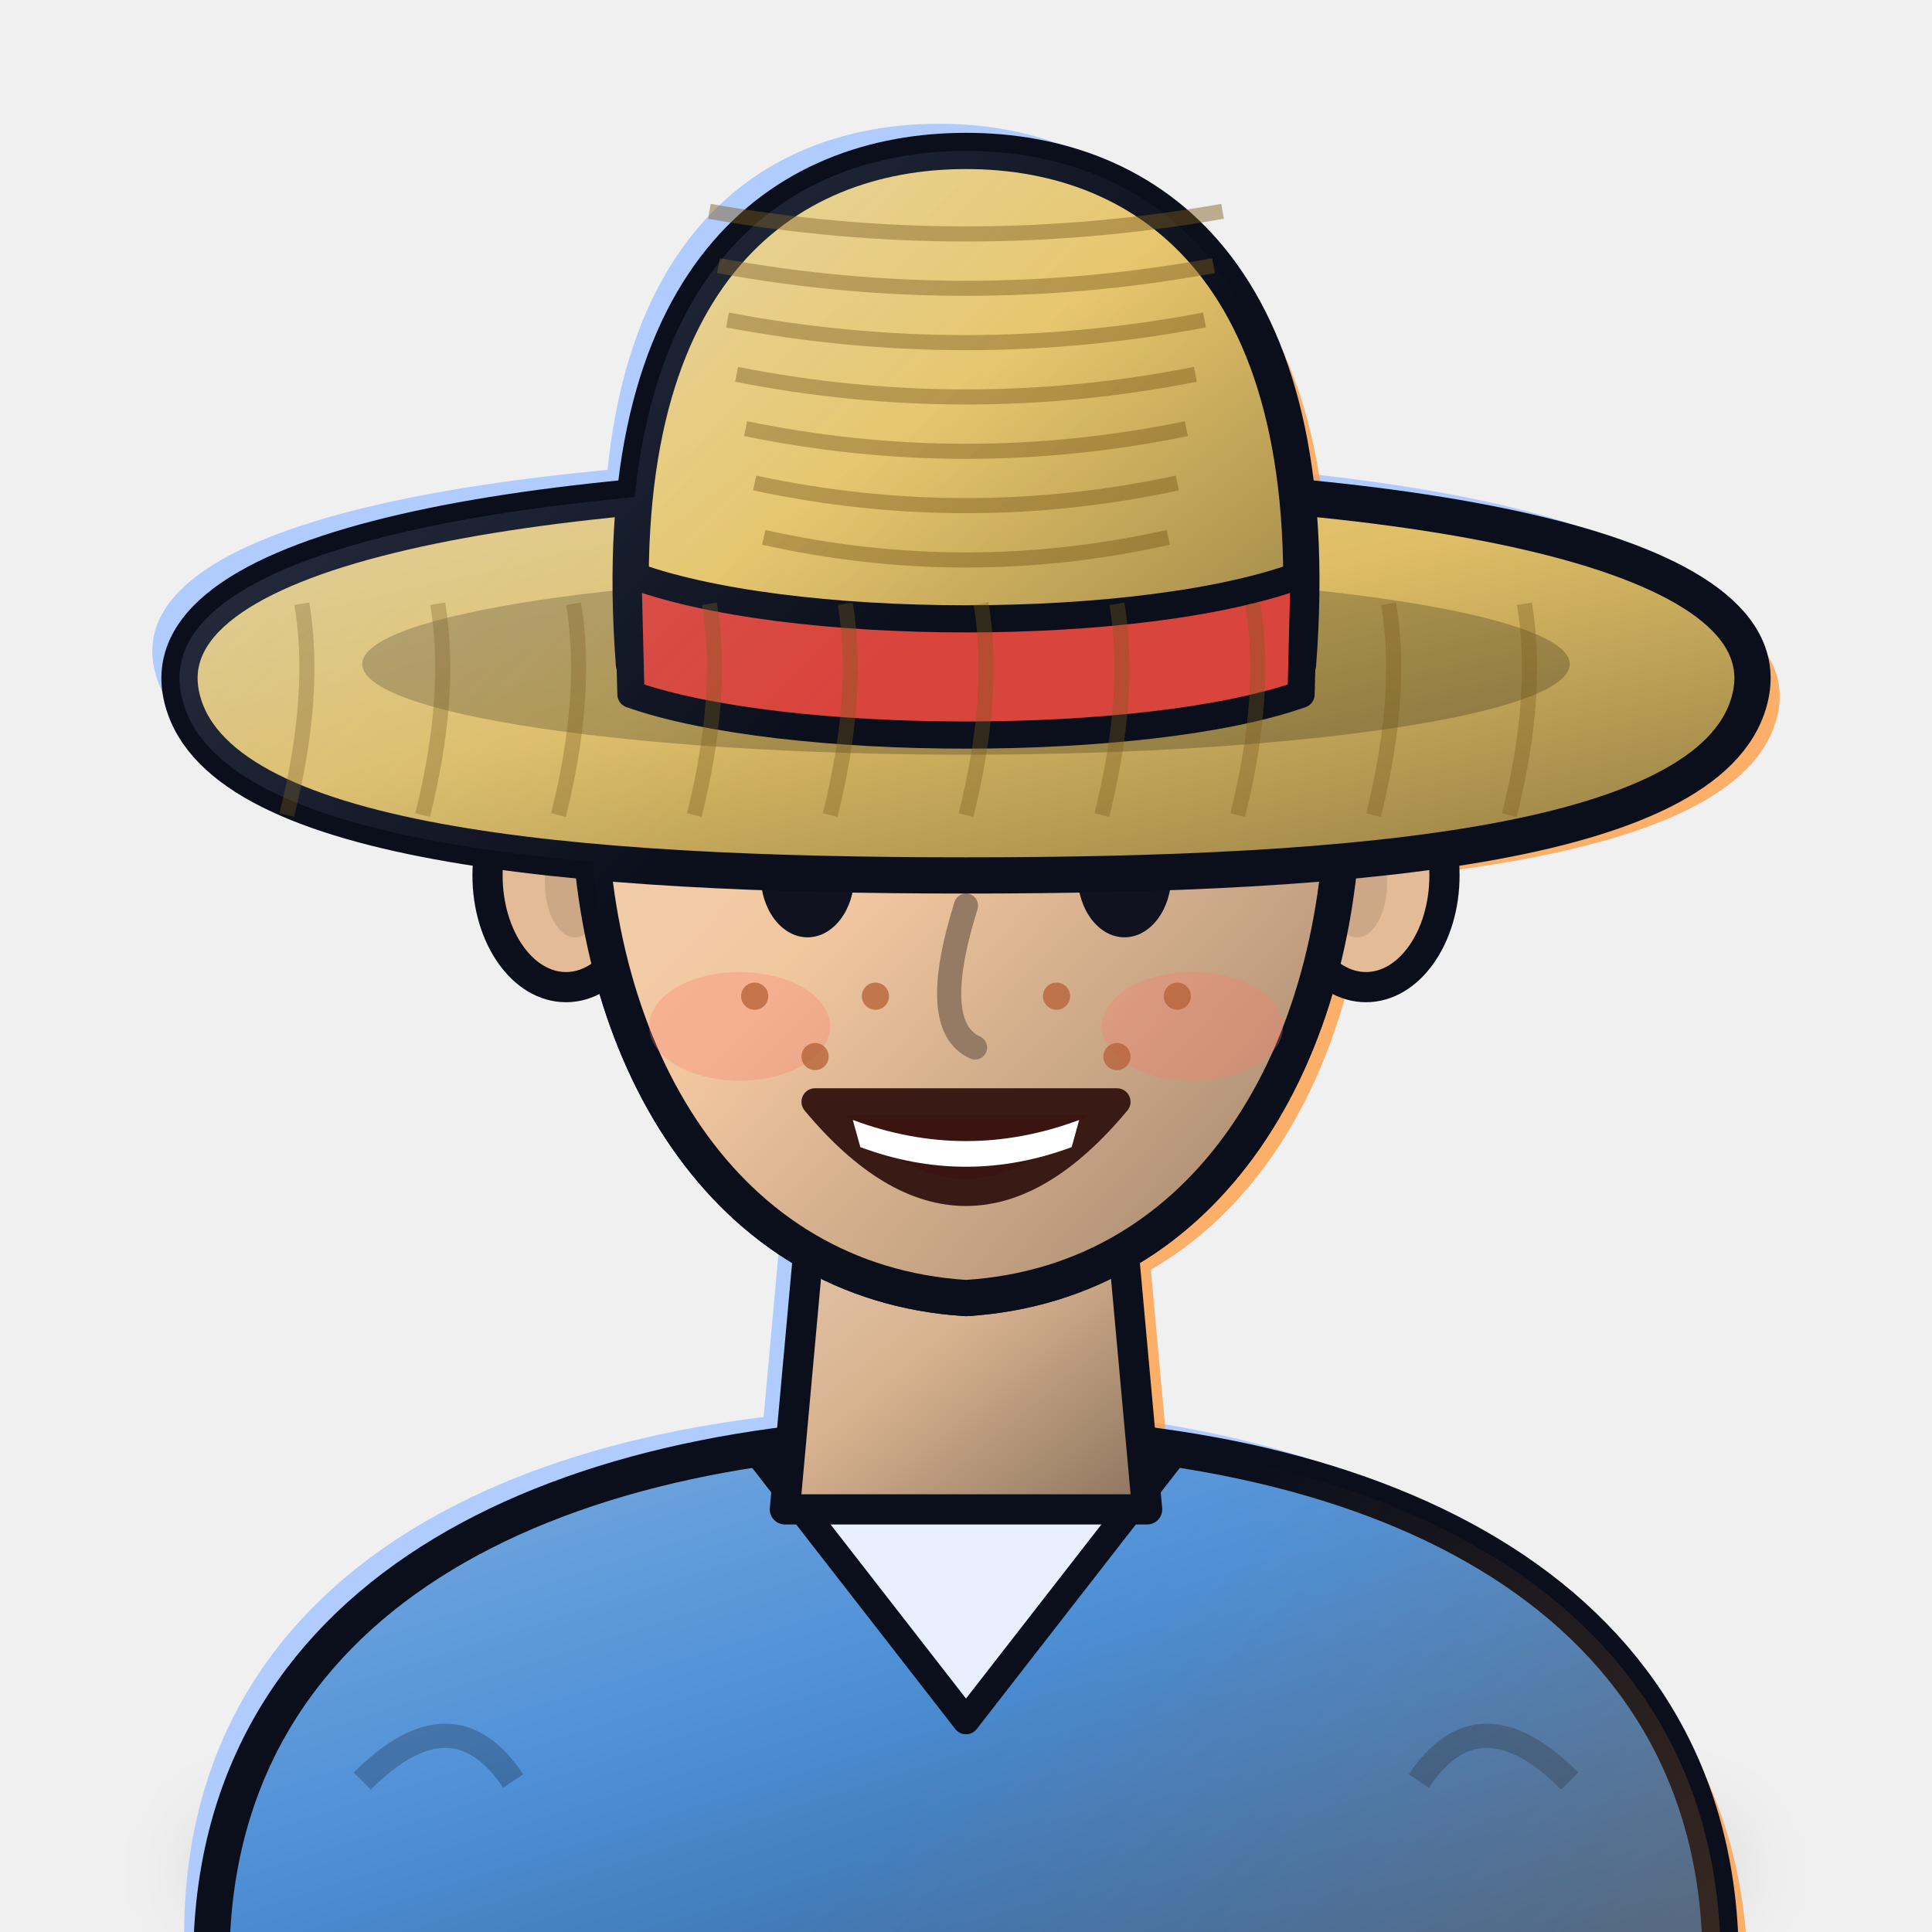
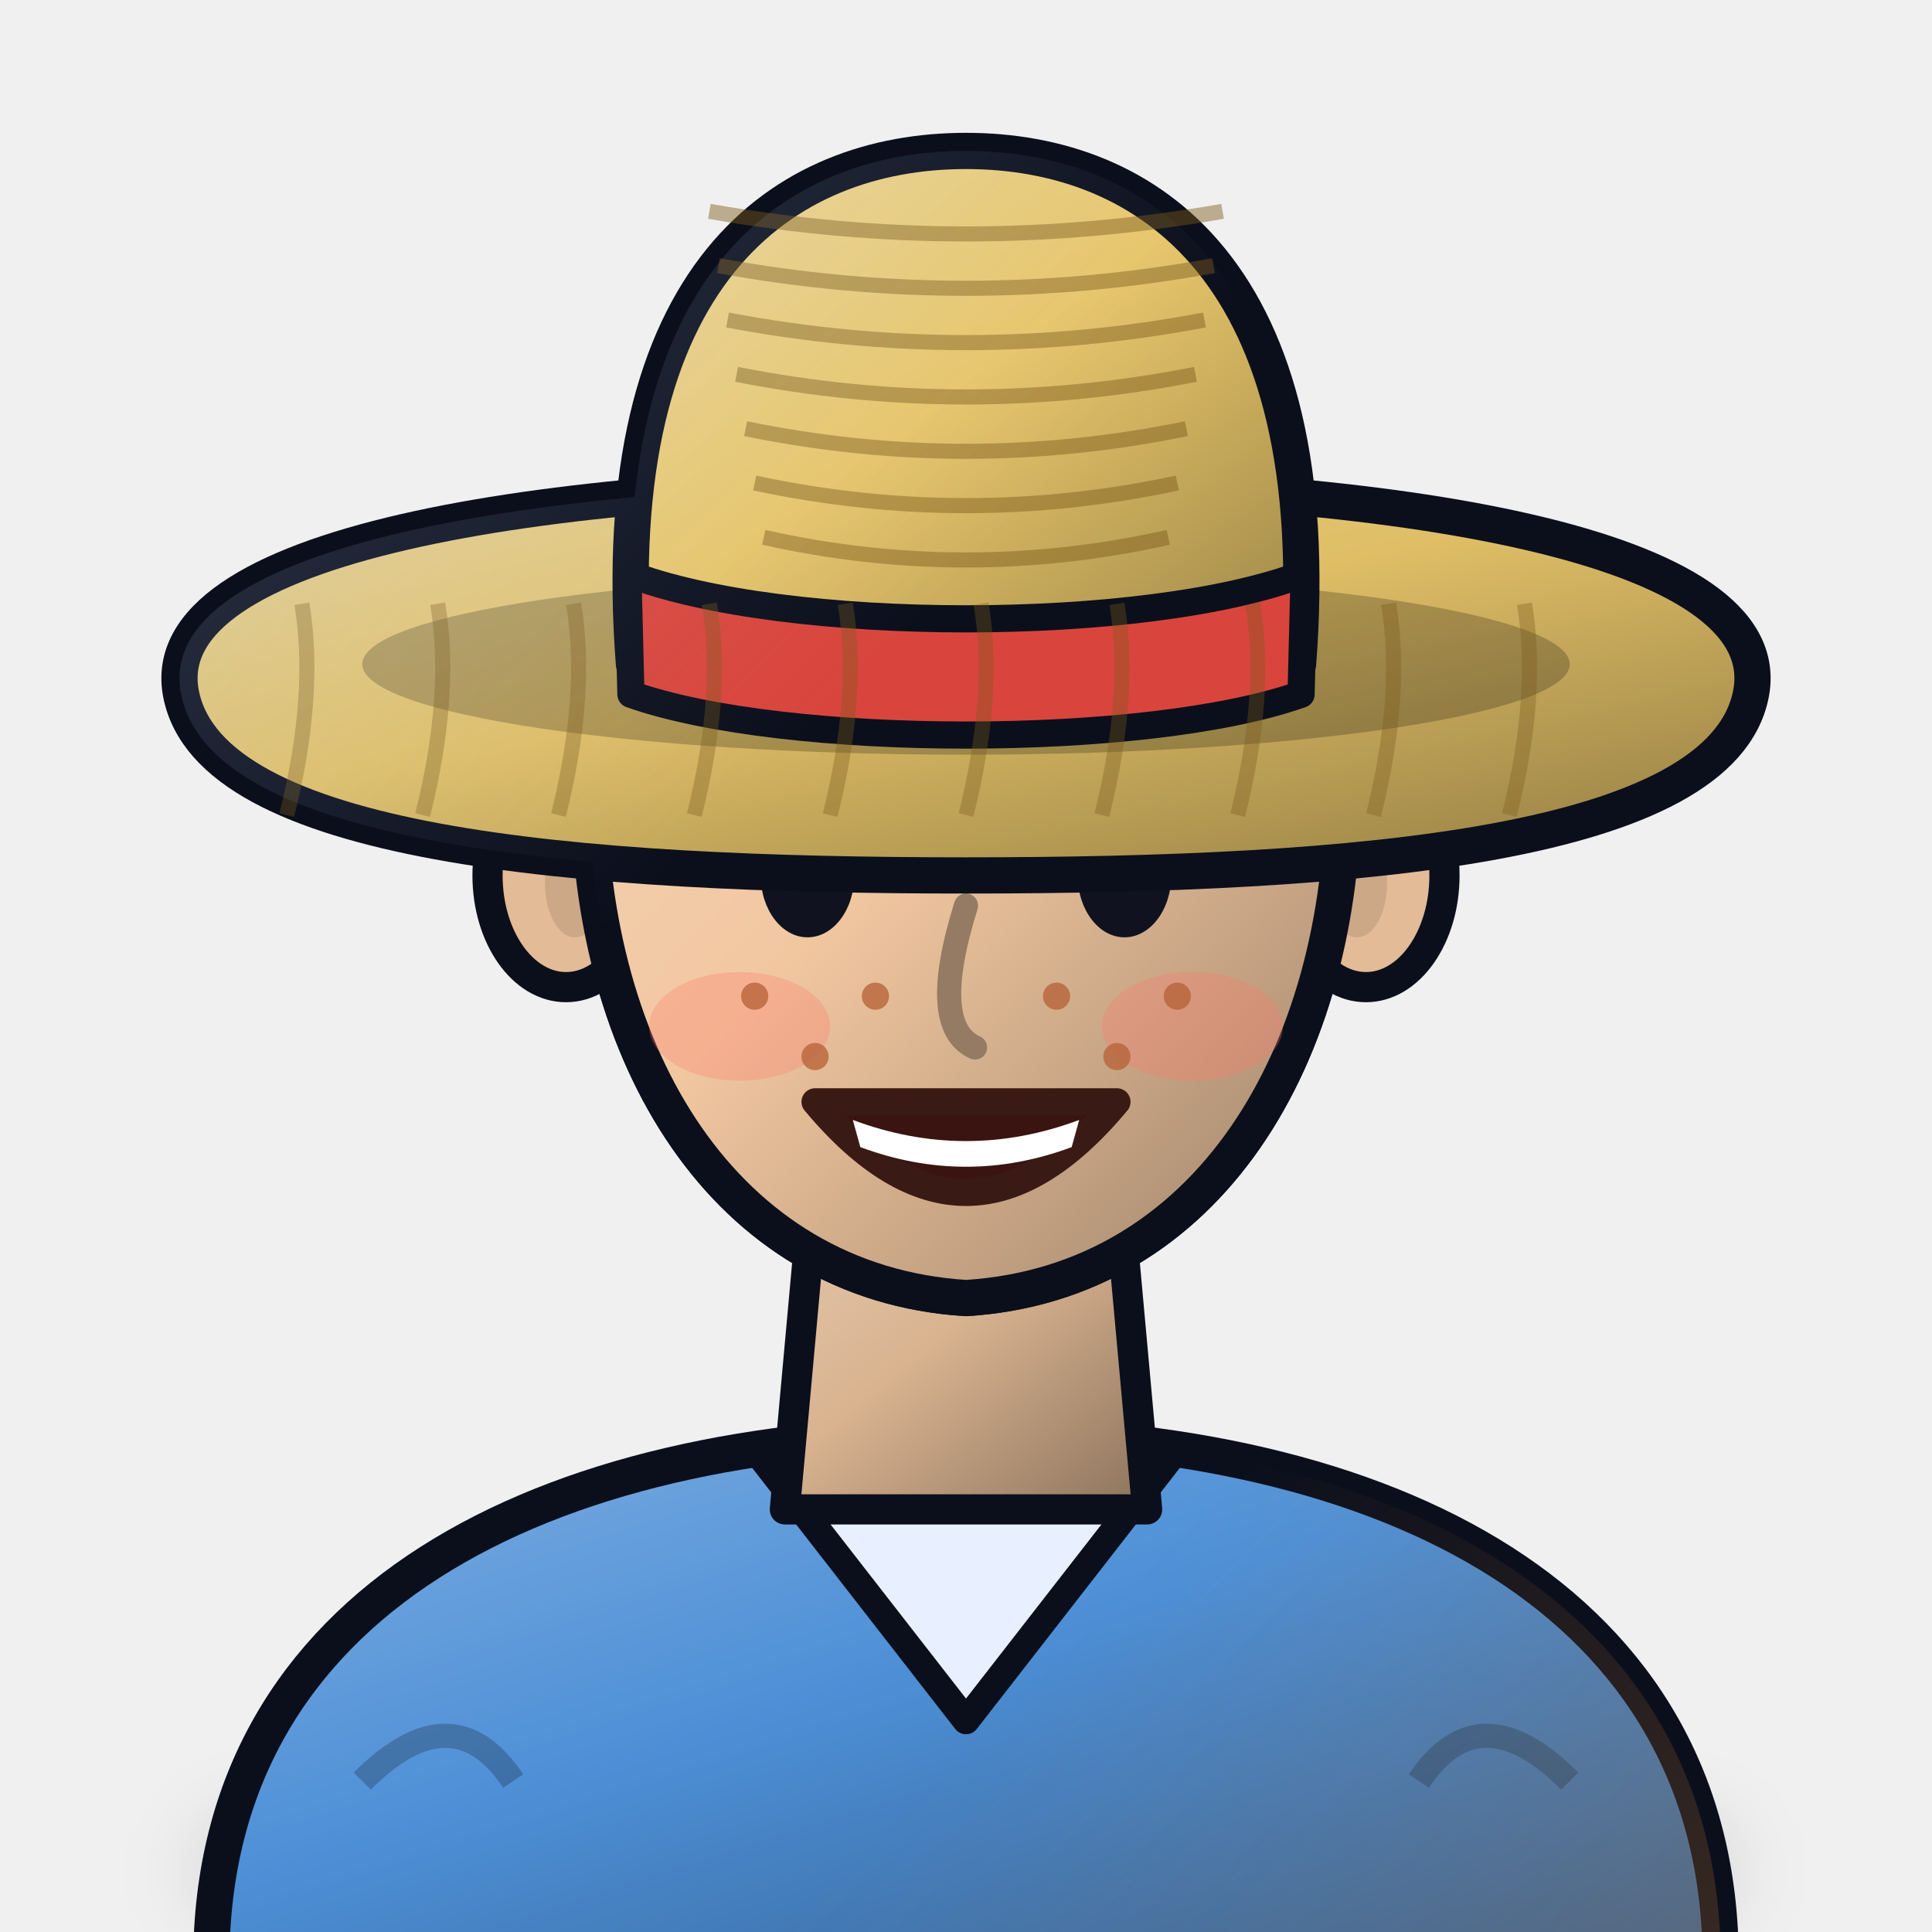
<svg xmlns="http://www.w3.org/2000/svg" width="128" height="128" viewBox="0 0 128 128">
  <defs>
    <linearGradient id="lg1" gradientUnits="objectBoundingBox" x1="0.05" y1="0" x2="0.95" y2="1">
      <stop offset="0" stop-color="#7bace1" stop-opacity="1" />
      <stop offset="0.45" stop-color="#4d8fd6" stop-opacity="1" />
      <stop offset="1" stop-color="#335e8d" stop-opacity="1" />
    </linearGradient>
    <clipPath id="cp2">
      <path d="M14 130 C14 106 36 95 64 95 C92 95 114 106 114 130 Z" fill="#fff" />
    </clipPath>
    <linearGradient id="lg3" gradientUnits="objectBoundingBox" x1="0.05" y1="0" x2="0.95" y2="1">
      <stop offset="0" stop-color="#d38359" stop-opacity="1" />
      <stop offset="0.45" stop-color="#c4571f" stop-opacity="1" />
      <stop offset="1" stop-color="#813914" stop-opacity="1" />
    </linearGradient>
    <linearGradient id="lg4" gradientUnits="objectBoundingBox" x1="0.05" y1="0" x2="0.95" y2="1">
      <stop offset="0" stop-color="#d38359" stop-opacity="1" />
      <stop offset="0.45" stop-color="#c4571f" stop-opacity="1" />
      <stop offset="1" stop-color="#813914" stop-opacity="1" />
    </linearGradient>
    <linearGradient id="lg5" gradientUnits="objectBoundingBox" x1="0.05" y1="0" x2="0.95" y2="1">
      <stop offset="0" stop-color="#e3c7ad" stop-opacity="1" />
      <stop offset="0.45" stop-color="#d9b390" stop-opacity="1" />
      <stop offset="1" stop-color="#8f765f" stop-opacity="1" />
    </linearGradient>
    <linearGradient id="lg6" gradientUnits="objectBoundingBox" x1="0.05" y1="0" x2="0.95" y2="1">
      <stop offset="0" stop-color="#f5d6b9" stop-opacity="1" />
      <stop offset="0.45" stop-color="#f1c7a0" stop-opacity="1" />
      <stop offset="1" stop-color="#9f836a" stop-opacity="1" />
    </linearGradient>
    <linearGradient id="lg7" gradientUnits="objectBoundingBox" x1="0.05" y1="0" x2="0.95" y2="1">
      <stop offset="0" stop-color="#f5d6b9" stop-opacity="1" />
      <stop offset="0.45" stop-color="#f1c7a0" stop-opacity="1" />
      <stop offset="1" stop-color="#9f836a" stop-opacity="1" />
    </linearGradient>
    <clipPath id="cp8">
      <path d="M39 52 C39 34 50 27 64 27 C78 27 89 34 89 52 C89 70 80 85 64 86 C48 85 39 70 39 52 Z" fill="#fff" />
    </clipPath>
    <linearGradient id="lg9" gradientUnits="objectBoundingBox" x1="0.05" y1="0" x2="0.95" y2="1">
      <stop offset="0" stop-color="#e7cf8e" stop-opacity="1" />
      <stop offset="0.45" stop-color="#dfbe66" stop-opacity="1" />
      <stop offset="1" stop-color="#937d43" stop-opacity="1" />
    </linearGradient>
    <linearGradient id="lg10" gradientUnits="objectBoundingBox" x1="0.05" y1="0" x2="0.95" y2="1">
      <stop offset="0" stop-color="#eed591" stop-opacity="1" />
      <stop offset="0.45" stop-color="#e8c66a" stop-opacity="1" />
      <stop offset="1" stop-color="#998346" stop-opacity="1" />
    </linearGradient>
    <filter id="bl11" x="-60%" y="-60%" width="220%" height="220%">
      <feGaussianBlur stdDeviation="3" />
    </filter>
    <clipPath id="cp12">
      <path d="M14 130 C14 106 36 95 64 95 C92 95 114 106 114 130 Z M54 78 L74 78 L76 100 L52 100 Z M39 52 C39 34 50 27 64 27 C78 27 89 34 89 52 C89 70 80 85 64 86 C48 85 39 70 39 52 Z M12 46 C10 36 36 32 64 32 C92 32 118 36 116 46 C114 56 90 58 64 58 C38 58 14 56 12 46 Z M42 44 C40 18 52 10 64 10 C76 10 88 18 86 44 C78 48 50 48 42 44 Z" fill="#fff" />
    </clipPath>
    <linearGradient id="lg13" gradientUnits="objectBoundingBox" x1="0" y1="0" x2="1" y2="1">
      <stop offset="0" stop-color="#bcd8ff" stop-opacity="0.28" />
      <stop offset="0.4" stop-color="#bcd8ff" stop-opacity="0" />
      <stop offset="0.7" stop-color="#ff9a3c" stop-opacity="0" />
      <stop offset="1" stop-color="#ff9a3c" stop-opacity="0.22" />
    </linearGradient>
  </defs>
  <ellipse cx="64" cy="124" rx="50" ry="5" fill="#000" fill-opacity="0.35" filter="url(#bl11)" />
-   <g transform="translate(-1.8 -1.8)">
-     <path d="M14 130 C14 106 36 95 64 95 C92 95 114 106 114 130 Z M54 78 L74 78 L76 100 L52 100 Z M39 52 C39 34 50 27 64 27 C78 27 89 34 89 52 C89 70 80 85 64 86 C48 85 39 70 39 52 Z M12 46 C10 36 36 32 64 32 C92 32 118 36 116 46 C114 56 90 58 64 58 C38 58 14 56 12 46 Z M42 44 C40 18 52 10 64 10 C76 10 88 18 86 44 C78 48 50 48 42 44 Z" fill="#a9c8ff" fill-opacity="0.9" />
-   </g>
-   <g transform="translate(1.8 1.2)">
-     <path d="M14 130 C14 106 36 95 64 95 C92 95 114 106 114 130 Z M54 78 L74 78 L76 100 L52 100 Z M39 52 C39 34 50 27 64 27 C78 27 89 34 89 52 C89 70 80 85 64 86 C48 85 39 70 39 52 Z M12 46 C10 36 36 32 64 32 C92 32 118 36 116 46 C114 56 90 58 64 58 C38 58 14 56 12 46 Z M42 44 C40 18 52 10 64 10 C76 10 88 18 86 44 C78 48 50 48 42 44 Z" fill="#ff9a3c" fill-opacity="0.75" />
-   </g>
  <path d="M14 130 C14 106 36 95 64 95 C92 95 114 106 114 130 Z" fill="url(#lg1)" stroke="#0b0f1c" stroke-width="2.4" stroke-linejoin="round" />
  <path d="M50 96 L64 114 L78 96 Q64 102 50 96 Z" fill="#e8f0ff" stroke="#0b0f1c" stroke-width="1.8" stroke-linejoin="round" />
  <g clip-path="url(#cp2)">
    <path d="M24 118 Q30 112 34 118" fill="none" stroke="#000" stroke-opacity="0.22" stroke-width="1.6" />
    <path d="M104 118 Q98 112 94 118" fill="none" stroke="#000" stroke-opacity="0.22" stroke-width="1.6" />
  </g>
  <path d="M38 54 C36 44 38 38 44 36 L44 56 Z" fill="url(#lg3)" stroke="#0b0f1c" stroke-width="1.8" stroke-linejoin="round" />
  <path d="M90 54 C92 44 90 38 84 36 L84 56 Z" fill="url(#lg4)" stroke="#0b0f1c" stroke-width="1.8" stroke-linejoin="round" />
  <path d="M54 78 L74 78 L76 100 L52 100 Z" fill="url(#lg5)" stroke="#0b0f1c" stroke-width="2.0" stroke-linejoin="round" />
  <path d="M54 82 Q64 92 74 82 L74 78 L54 78 Z" fill="#000" fill-opacity="0.22" />
  <path d="M39 52 C39 34 50 27 64 27 C78 27 89 34 89 52 C89 70 80 85 64 86 C48 85 39 70 39 52 Z" fill="url(#lg6)" stroke="#0b0f1c" stroke-width="2.4" stroke-linejoin="round" />
  <ellipse cx="37.5" cy="58" rx="5.2" ry="7.4" fill="#e3bb96" stroke="#0b0f1c" stroke-width="2" />
  <ellipse cx="38.1" cy="58.5" rx="2" ry="3.6" fill="#bc9b7d" fill-opacity="0.6" />
  <ellipse cx="90.5" cy="58" rx="5.2" ry="7.4" fill="#e3bb96" stroke="#0b0f1c" stroke-width="2" />
  <ellipse cx="89.9" cy="58.5" rx="2" ry="3.6" fill="#bc9b7d" fill-opacity="0.6" />
  <path d="M39 52 C39 34 50 27 64 27 C78 27 89 34 89 52 C89 70 80 85 64 86 C48 85 39 70 39 52 Z" fill="url(#lg7)" stroke="#0b0f1c" stroke-width="2.4" />
  <g clip-path="url(#cp8)">
    <ellipse cx="49" cy="68" rx="6" ry="3.6" fill="#ff7a6b" fill-opacity="0.30" />
    <ellipse cx="79" cy="68" rx="6" ry="3.6" fill="#ff7a6b" fill-opacity="0.30" />
  </g>
  <ellipse cx="53.5" cy="58" rx="3.1" ry="4.1" fill="#10131f" />
  <circle cx="52.6" cy="56.4" r="1.25" fill="#fff" />
  <path d="M47.9 50.2 Q53.5 47.2 59.1 50.2" fill="none" stroke="#8a3c10" stroke-width="2.2" stroke-linecap="round" />
  <ellipse cx="74.5" cy="58" rx="3.1" ry="4.1" fill="#10131f" />
  <circle cx="73.6" cy="56.4" r="1.25" fill="#fff" />
  <path d="M68.9 50.2 Q74.5 47.2 80.1 50.2" fill="none" stroke="#8a3c10" stroke-width="2.2" stroke-linecap="round" />
  <path d="M64 60 Q61.5 68 64.6 69.4" fill="none" stroke="#957b63" stroke-width="1.6" stroke-linecap="round" />
  <path d="M54 73 Q64 85 74 73 Z" fill="#3a1410" stroke="#3a1a14" stroke-width="1.8" stroke-linejoin="round" />
  <path d="M56.5 74.2 Q64 77 71.5 74.2 L71 76 Q64 78.6 57 76 Z" fill="#fff" />
  <circle cx="50" cy="66" r="0.9" fill="#b8643a" fill-opacity="0.8" />
  <circle cx="54" cy="70" r="0.9" fill="#b8643a" fill-opacity="0.8" />
  <circle cx="58" cy="66" r="0.9" fill="#b8643a" fill-opacity="0.8" />
  <circle cx="70" cy="66" r="0.9" fill="#b8643a" fill-opacity="0.8" />
  <circle cx="74" cy="70" r="0.9" fill="#b8643a" fill-opacity="0.8" />
  <circle cx="78" cy="66" r="0.9" fill="#b8643a" fill-opacity="0.8" />
  <path d="M12 46 C10 36 36 32 64 32 C92 32 118 36 116 46 C114 56 90 58 64 58 C38 58 14 56 12 46 Z" fill="url(#lg9)" stroke="#0b0f1c" stroke-width="2.4" stroke-linejoin="round" />
  <ellipse cx="64" cy="44" rx="40" ry="6" fill="#000" fill-opacity="0.22" />
  <path d="M42 44 C40 18 52 10 64 10 C76 10 88 18 86 44 C78 48 50 48 42 44 Z" fill="url(#lg10)" stroke="#0b0f1c" stroke-width="2.4" stroke-linejoin="round" />
  <path d="M41.6 38 C52 42 76 42 86.4 38 L86.2 46 C76 49.6 52 49.6 41.8 46 Z" fill="#d9453c" stroke="#0b0f1c" stroke-width="1.8" stroke-linejoin="round" />
  <path d="M47.0 14.0 Q64 17.0 81.0 14.0" stroke="#7a5a1a" stroke-opacity="0.45" stroke-width="1" fill="none" />
  <path d="M47.6 17.6 Q64 20.6 80.4 17.6" stroke="#7a5a1a" stroke-opacity="0.45" stroke-width="1" fill="none" />
  <path d="M48.2 21.2 Q64 24.2 79.8 21.2" stroke="#7a5a1a" stroke-opacity="0.45" stroke-width="1" fill="none" />
  <path d="M48.8 24.8 Q64 27.8 79.2 24.8" stroke="#7a5a1a" stroke-opacity="0.45" stroke-width="1" fill="none" />
  <path d="M49.4 28.4 Q64 31.4 78.6 28.4" stroke="#7a5a1a" stroke-opacity="0.45" stroke-width="1" fill="none" />
  <path d="M50.0 32.0 Q64 35.0 78.0 32.0" stroke="#7a5a1a" stroke-opacity="0.45" stroke-width="1" fill="none" />
  <path d="M50.6 35.6 Q64 38.6 77.4 35.6" stroke="#7a5a1a" stroke-opacity="0.45" stroke-width="1" fill="none" />
  <path d="M20 40 Q21 46 19 54" stroke="#7a5a1a" stroke-opacity="0.35" stroke-width="1" fill="none" />
  <path d="M29 40 Q30 46 28 54" stroke="#7a5a1a" stroke-opacity="0.35" stroke-width="1" fill="none" />
  <path d="M38 40 Q39 46 37 54" stroke="#7a5a1a" stroke-opacity="0.35" stroke-width="1" fill="none" />
  <path d="M47 40 Q48 46 46 54" stroke="#7a5a1a" stroke-opacity="0.35" stroke-width="1" fill="none" />
  <path d="M56 40 Q57 46 55 54" stroke="#7a5a1a" stroke-opacity="0.35" stroke-width="1" fill="none" />
  <path d="M65 40 Q66 46 64 54" stroke="#7a5a1a" stroke-opacity="0.35" stroke-width="1" fill="none" />
  <path d="M74 40 Q75 46 73 54" stroke="#7a5a1a" stroke-opacity="0.35" stroke-width="1" fill="none" />
  <path d="M83 40 Q84 46 82 54" stroke="#7a5a1a" stroke-opacity="0.35" stroke-width="1" fill="none" />
  <path d="M92 40 Q93 46 91 54" stroke="#7a5a1a" stroke-opacity="0.35" stroke-width="1" fill="none" />
  <path d="M101 40 Q102 46 100 54" stroke="#7a5a1a" stroke-opacity="0.35" stroke-width="1" fill="none" />
  <g clip-path="url(#cp12)">
    <rect x="0" y="0" width="128" height="128" rx="0" fill="url(#lg13)" />
  </g>
</svg>
